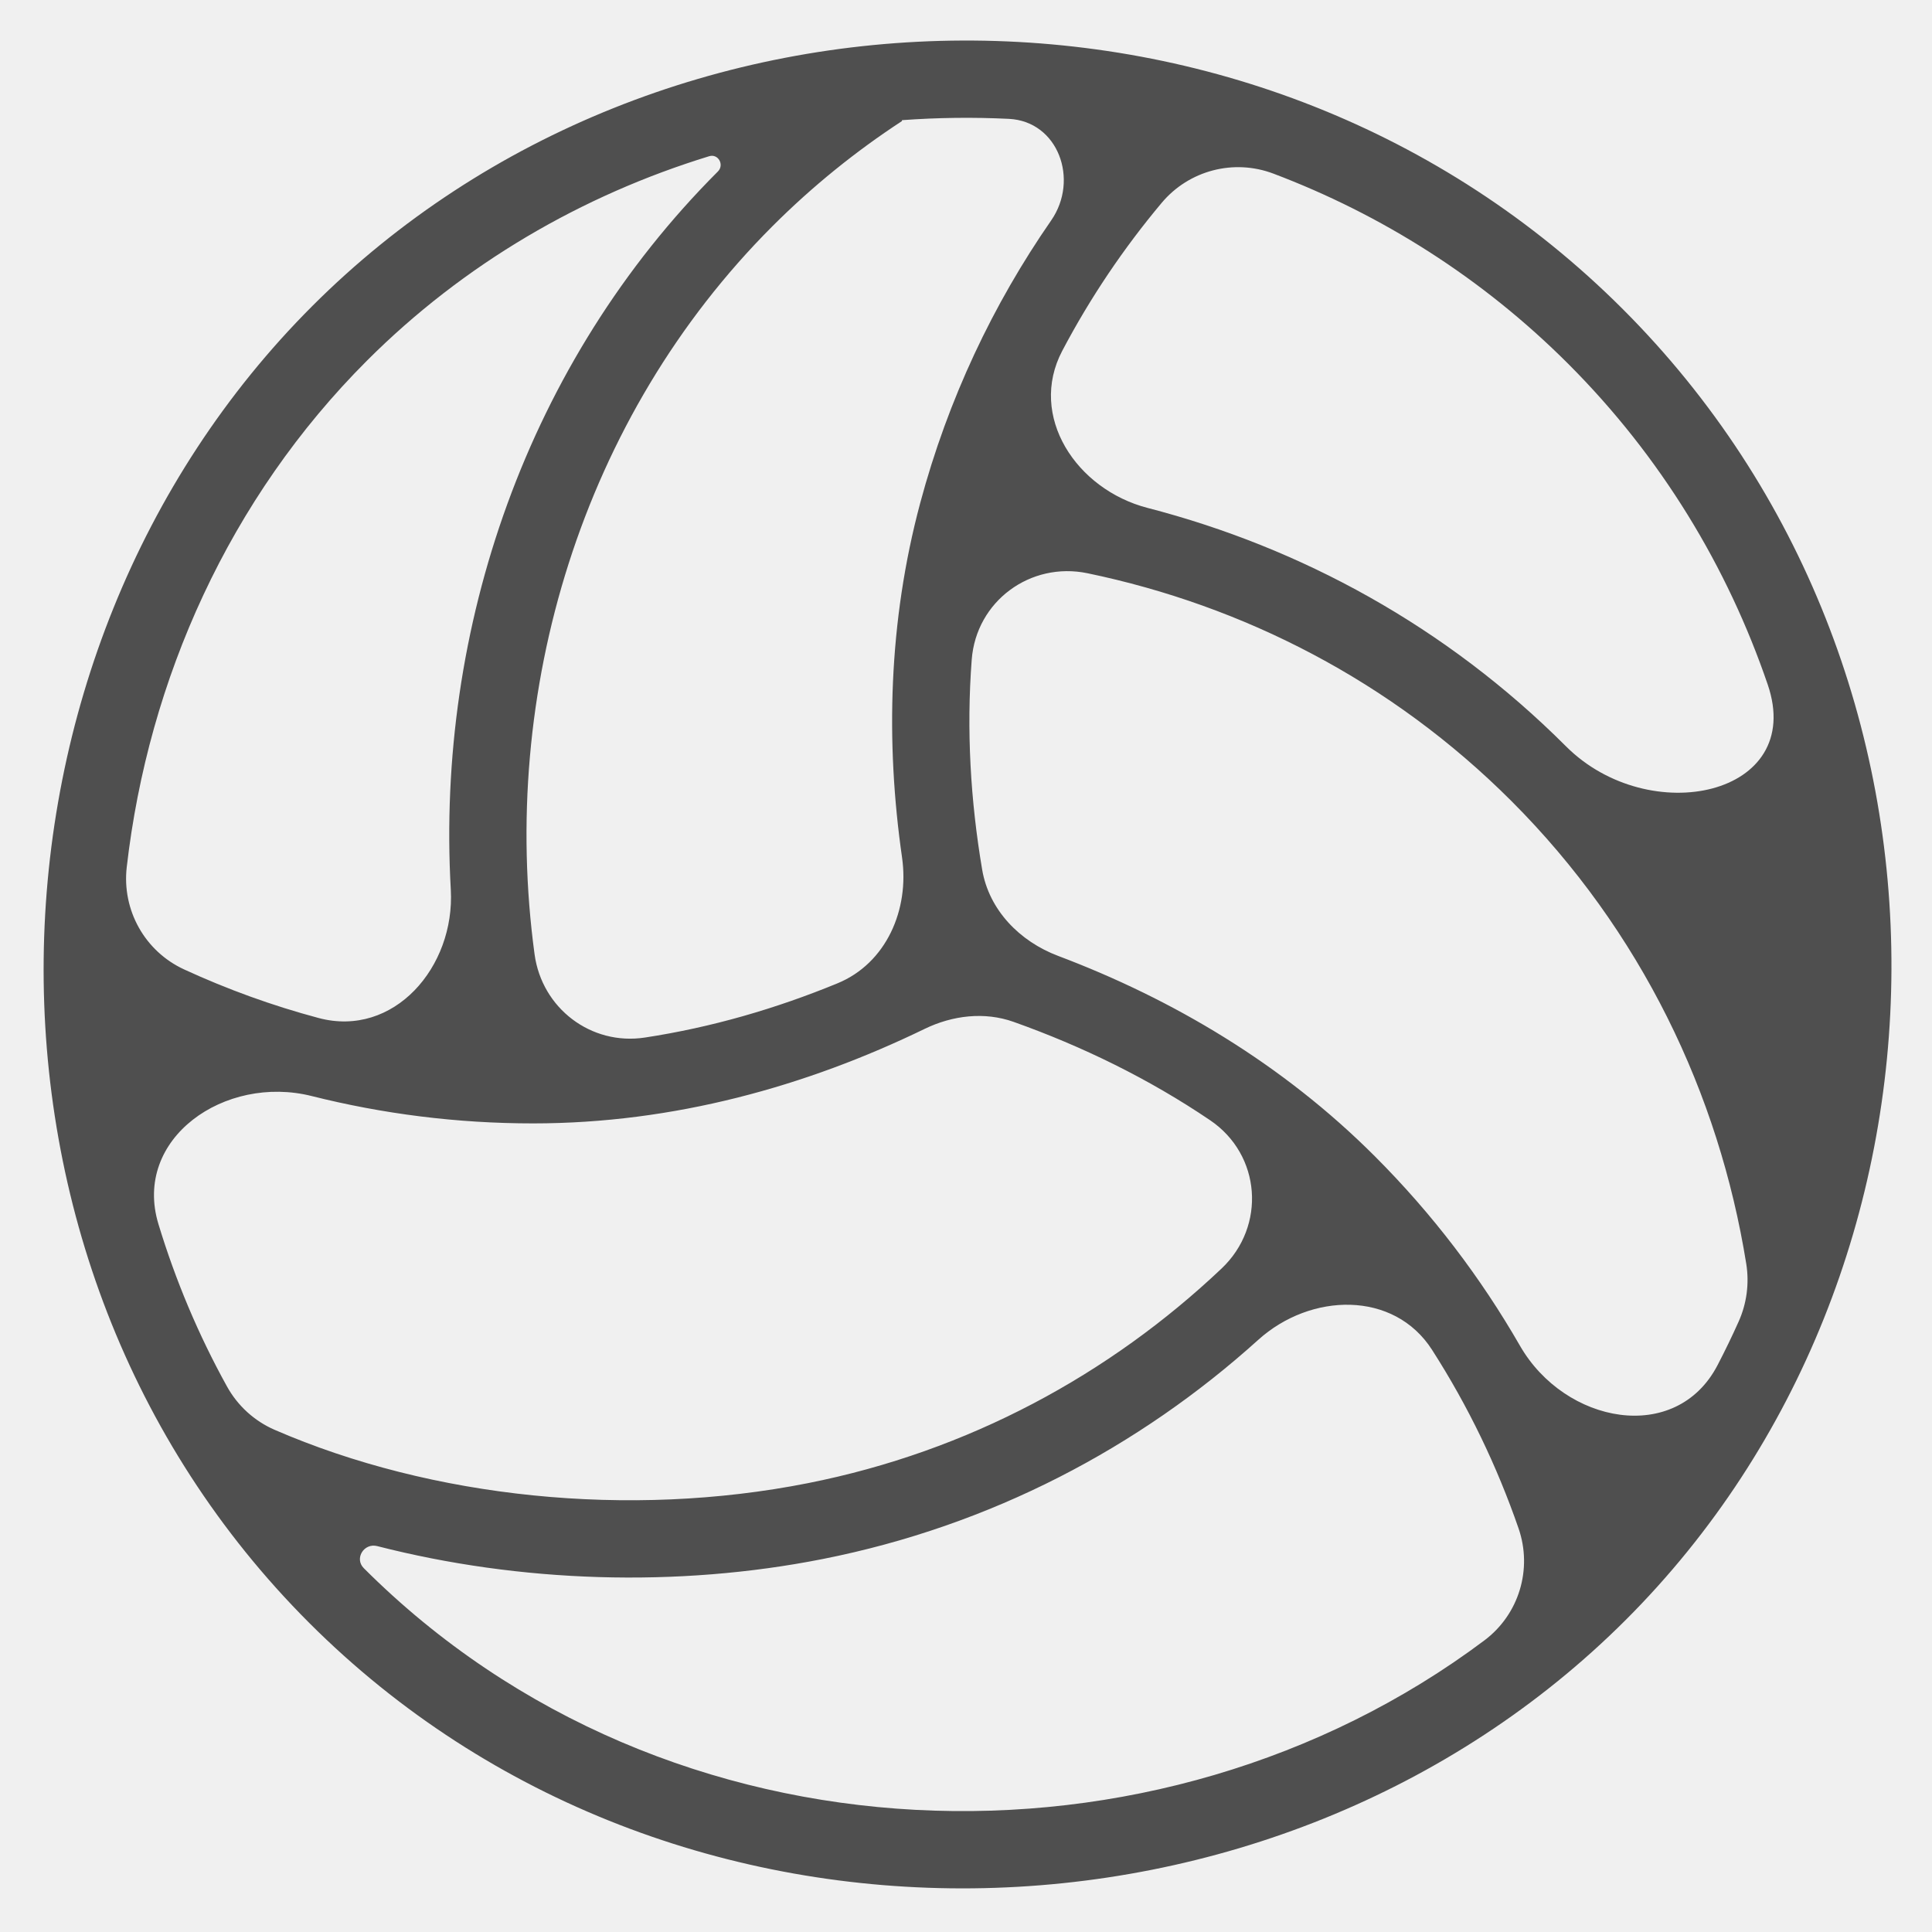
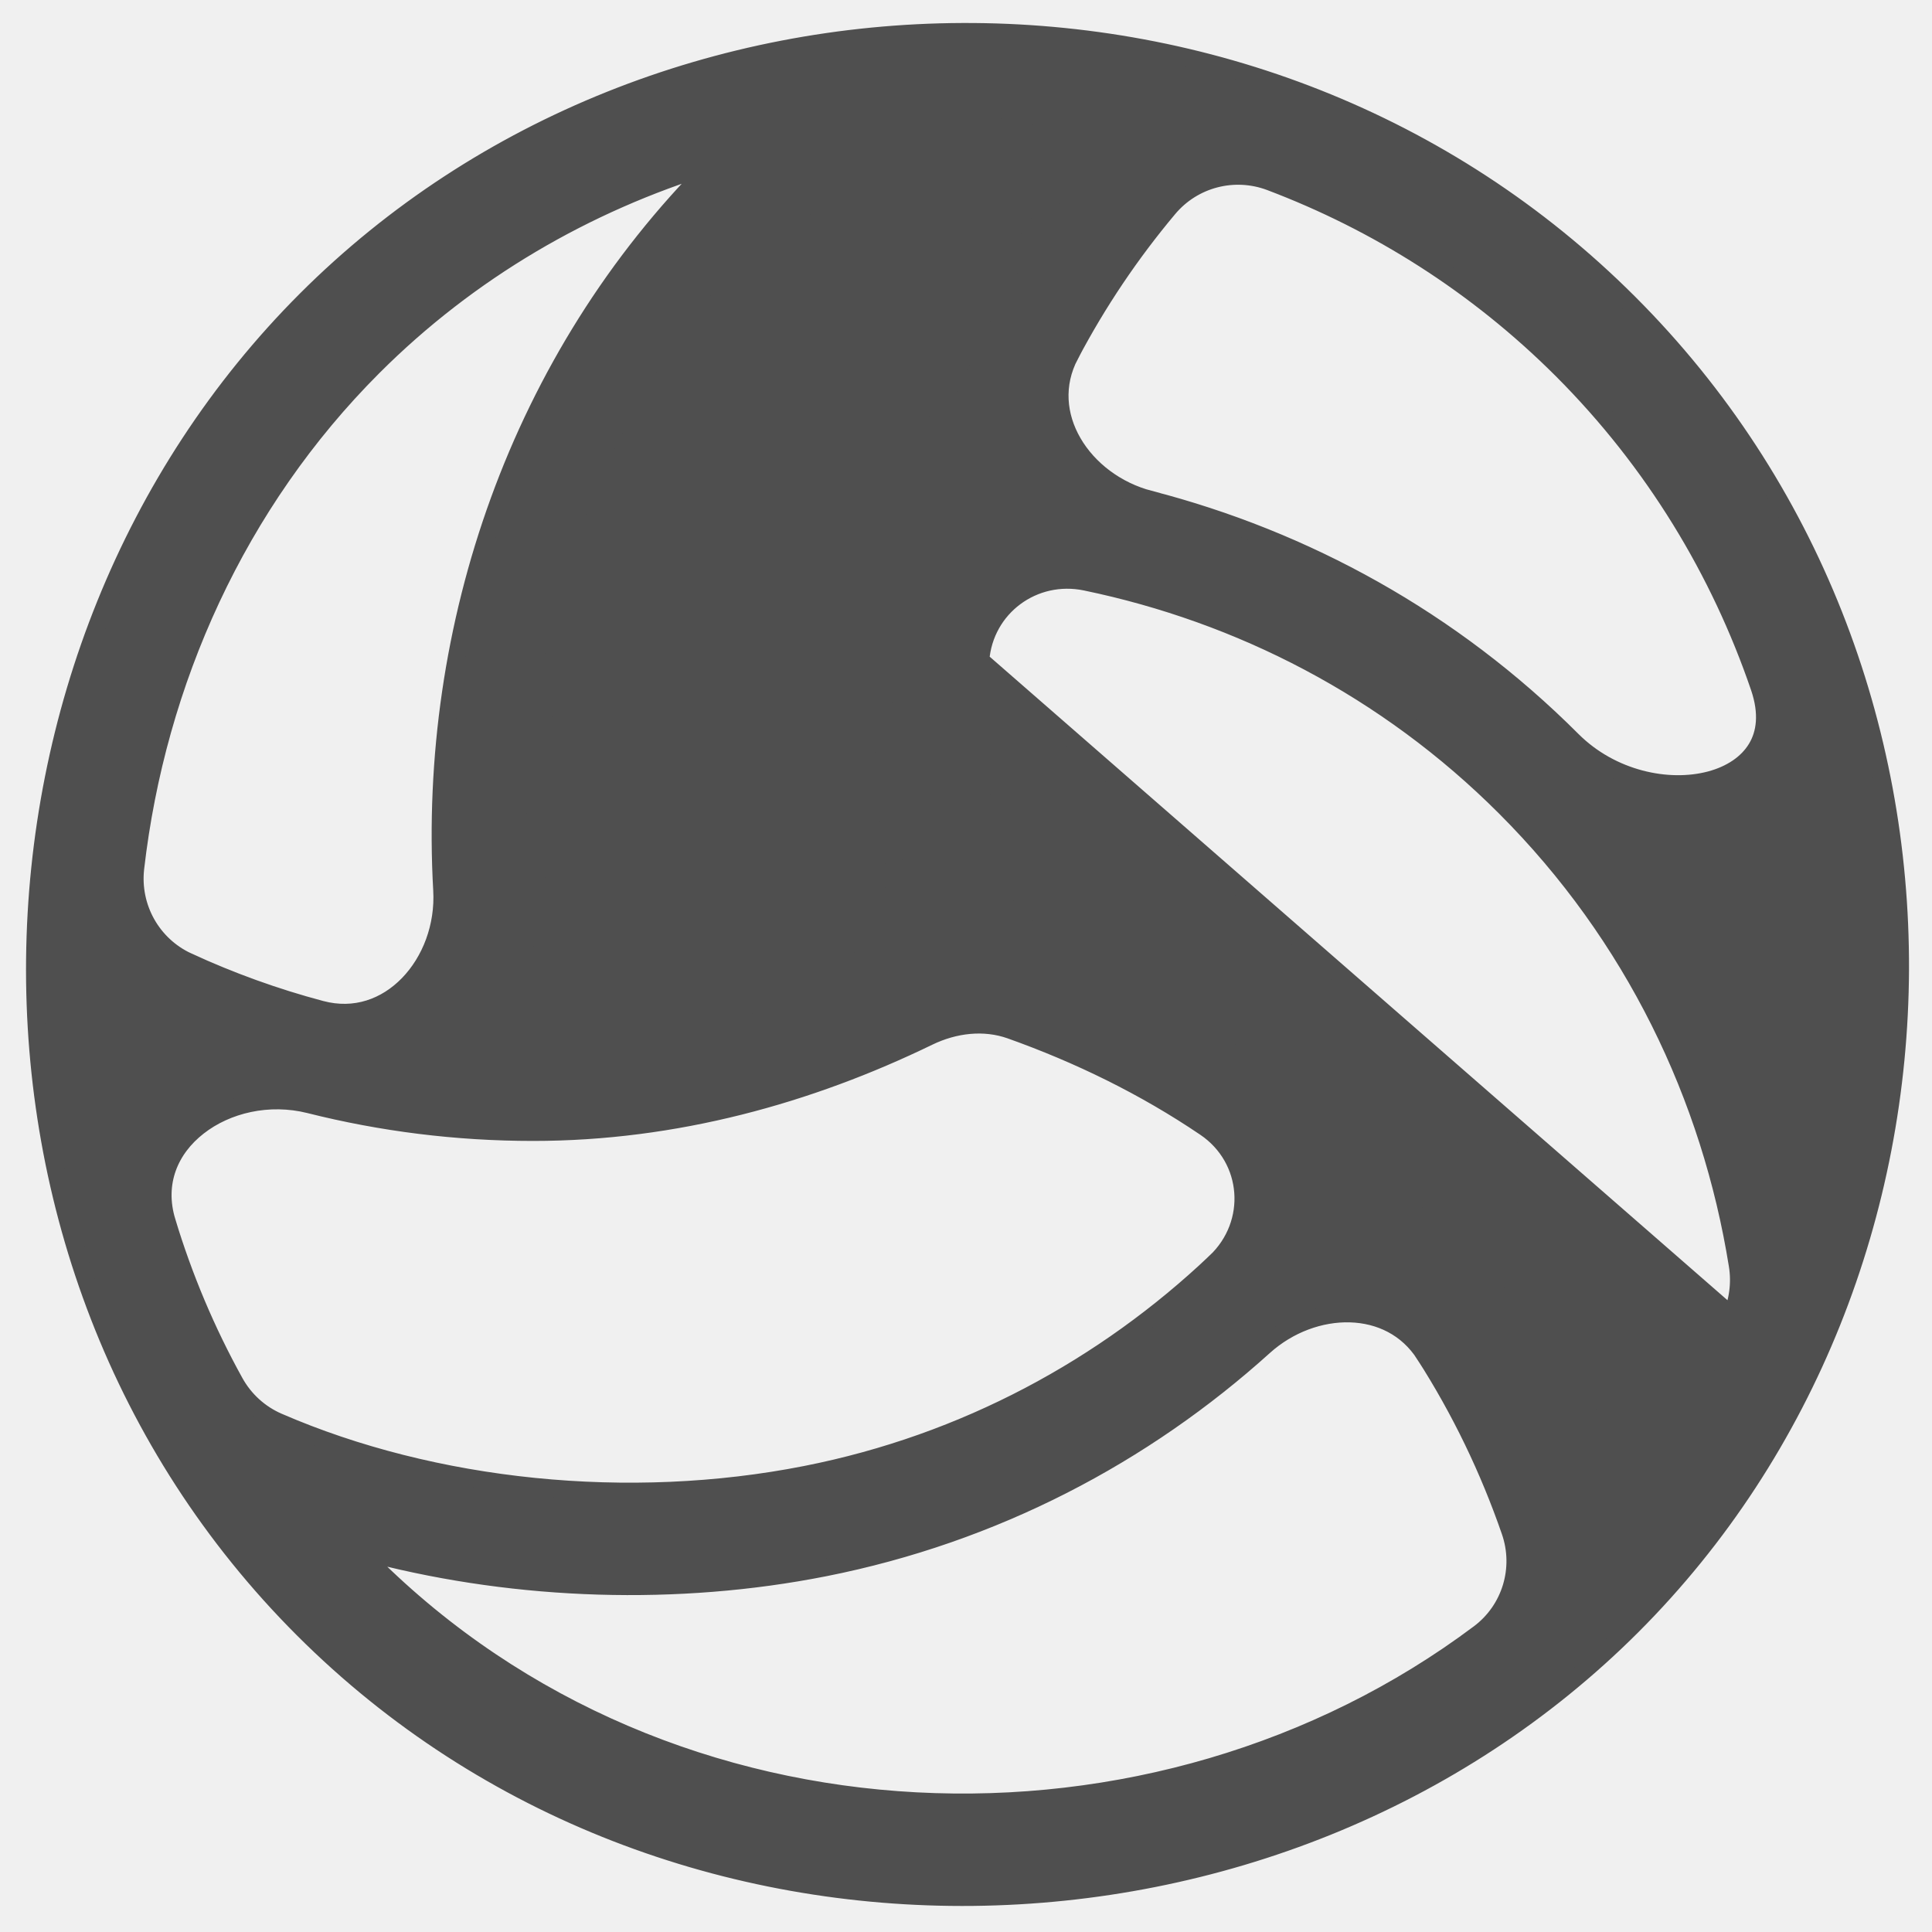
- <svg xmlns="http://www.w3.org/2000/svg" width="85" height="85" viewBox="0 0 85 85" fill="none">
-   <g clip-path="url(#clip0_2730_347)">
-     <path fill-rule="evenodd" clip-rule="evenodd" d="M68.897 32.835C72.559 36.497 79.447 35.02 77.773 30.119C76.008 24.954 73.092 20.105 68.994 16.006C65.2 12.213 60.763 9.432 56.028 7.64C54.279 6.978 52.31 7.493 51.108 8.926C49.44 10.915 47.969 13.092 46.735 15.434C45.223 18.305 47.349 21.534 50.491 22.347C57.238 24.093 63.631 27.568 68.897 32.835ZM47.848 25.221C45.329 24.698 42.949 26.454 42.752 29.019C42.514 32.129 42.699 35.234 43.211 38.259C43.512 40.038 44.861 41.416 46.549 42.054C51.586 43.955 56.424 46.807 60.483 50.867C63.029 53.412 65.156 56.222 66.872 59.207C68.849 62.645 73.736 63.578 75.566 60.06C75.894 59.43 76.203 58.791 76.493 58.144C76.85 57.348 76.966 56.464 76.828 55.602C75.628 48.13 72.209 40.955 66.493 35.239C61.217 29.963 54.697 26.644 47.848 25.221ZM42.553 42.314C42.623 42.071 42.404 41.843 42.158 41.904C41.948 41.956 41.845 42.193 41.95 42.382C42.091 42.638 42.472 42.595 42.553 42.314ZM36.846 43.262C38.993 42.379 40.016 40.019 39.686 37.722C38.96 32.671 39.083 27.368 40.486 22.128C41.711 17.558 43.691 13.385 46.248 9.697C47.487 7.907 46.559 5.335 44.384 5.229C42.819 5.153 41.252 5.172 39.692 5.286C39.681 5.286 39.674 5.3 39.681 5.31C39.685 5.317 39.683 5.327 39.676 5.331C37.648 6.657 35.74 8.197 33.989 9.948C25.598 18.339 21.952 30.456 23.519 41.985C23.841 44.359 26.003 46.009 28.371 45.648C31.307 45.201 34.146 44.373 36.846 43.262ZM31.585 7.544C23.202 15.926 19.183 27.639 19.833 39.137C20.026 42.55 17.32 45.67 14.017 44.788C11.973 44.242 9.997 43.524 8.103 42.652C6.373 41.856 5.359 40.042 5.576 38.15C6.526 29.876 10.098 21.914 16.143 15.869C20.412 11.6 25.615 8.588 31.2 6.873C31.597 6.751 31.878 7.25 31.585 7.544ZM12.082 62.906C11.191 62.519 10.455 61.846 9.985 60.996C8.722 58.714 7.718 56.318 6.971 53.857C5.826 50.087 9.895 47.262 13.715 48.222C16.835 49.006 20.096 49.425 23.452 49.425C29.643 49.425 35.481 47.791 40.682 45.266C41.907 44.672 43.312 44.502 44.594 44.958C47.614 46.033 50.54 47.458 53.24 49.286C55.485 50.806 55.713 53.946 53.744 55.81C48.826 60.465 42.618 63.853 35.538 65.254C27.674 66.811 19.002 65.91 12.082 62.906ZM65.305 72.172C66.828 71.031 67.432 69.041 66.81 67.242C65.865 64.511 64.598 61.872 63.004 59.387C61.327 56.77 57.664 56.866 55.357 58.948C50.118 63.677 43.6 67.125 36.198 68.59C29.788 69.859 22.871 69.63 16.596 68.022C16.013 67.873 15.58 68.568 16.006 68.994C29.364 82.352 50.951 82.929 65.305 72.172ZM71.398 13.602C87.367 29.571 86.898 55.898 71.535 71.261C56.188 86.608 29.586 87.382 13.602 71.398C-2.382 55.414 -1.608 28.812 13.739 13.465C29.102 -1.898 55.429 -2.367 71.398 13.602Z" fill="#4F4F4F" />
-     <path d="M44 41H41V44H44V41Z" fill="#4F4F4F" />
+ <svg xmlns="http://www.w3.org/2000/svg" width="22" height="22" viewBox="0 0 22 22" fill="none">
+   <mask id="mask0_2747_5575" style="mask-type:luminance" maskUnits="userSpaceOnUse" x="-1" y="-1" width="24" height="24">
+     <path d="M0 -0.1H-0.1V0V22V22.1H0H22H22.1V22V0V-0.1H22H0Z" fill="white" stroke="white" stroke-width="0.2" />
+   </mask>
+   <g mask="url(#mask0_2747_5575)">
+     <path d="M11.165 7.519L11.165 7.519C11.104 8.314 11.151 9.11 11.283 9.886C11.354 10.304 11.672 10.636 12.083 10.791C13.398 11.287 14.663 12.033 15.725 13.095C16.39 13.76 16.946 14.494 17.395 15.274C17.635 15.693 18.052 15.957 18.46 16.011C18.864 16.064 19.255 15.912 19.47 15.499C19.553 15.338 19.633 15.174 19.707 15.008M11.165 7.519L19.707 15.008M11.165 7.519C11.211 6.916 11.77 6.502 12.364 6.626C14.119 6.99 15.788 7.841 17.139 9.192C18.603 10.655 19.479 12.492 19.786 14.407C19.819 14.611 19.791 14.82 19.707 15.008M11.165 7.519L19.798 15.049L19.707 15.008M10.369 1.362C10.373 1.4 10.354 1.438 10.319 1.457M10.369 1.362L10.275 1.389L10.275 1.388L10.269 1.38L10.275 1.388L10.275 1.389L10.319 1.457M10.369 1.362C10.369 1.362 10.37 1.362 10.37 1.362L10.369 1.362ZM10.319 1.457L10.324 1.464C10.324 1.464 10.324 1.464 10.324 1.464L10.319 1.457ZM11.888 2.453C12.029 2.25 12.046 2.003 11.967 1.805C11.89 1.609 11.72 1.465 11.483 1.453C11.096 1.435 10.708 1.438 10.322 1.465C9.803 1.804 9.316 2.198 8.868 2.645C6.72 4.794 5.785 7.898 6.186 10.853C6.262 11.413 6.771 11.801 7.328 11.716C8.079 11.601 8.806 11.39 9.499 11.105C10.002 10.898 10.253 10.338 10.173 9.778C9.983 8.459 10.015 7.073 10.382 5.701C10.702 4.507 11.22 3.417 11.888 2.453ZM11.888 2.453L11.97 2.51L11.888 2.453ZM13.093 5.687L13.071 5.774L13.093 5.687C12.712 5.588 12.393 5.343 12.217 5.039C12.042 4.737 12.007 4.379 12.185 4.041L12.098 3.996L12.185 4.041C12.501 3.441 12.877 2.884 13.305 2.374C13.588 2.036 14.053 1.915 14.466 2.071C15.679 2.53 16.815 3.242 17.787 4.213C18.836 5.263 19.583 6.505 20.035 7.828C20.135 8.123 20.104 8.353 20.001 8.522C19.897 8.694 19.71 8.819 19.473 8.882C18.997 9.008 18.351 8.876 17.903 8.428C16.527 7.051 14.856 6.143 13.093 5.687ZM10.28 1.368L10.274 1.372L10.274 1.372L10.27 1.374L10.274 1.372L10.274 1.372L10.28 1.368C10.28 1.368 10.28 1.368 10.28 1.368ZM3.654 11.495L3.654 11.495C3.13 11.356 2.624 11.172 2.139 10.949L2.098 11.039L2.139 10.949C1.731 10.761 1.491 10.333 1.542 9.886C1.786 7.765 2.702 5.725 4.249 4.178C5.342 3.085 6.674 2.314 8.105 1.875C8.105 1.874 8.105 1.874 8.105 1.874C8.105 1.875 8.105 1.875 8.105 1.875C8.106 1.877 8.106 1.878 8.106 1.879L8.106 1.879C8.106 1.879 8.106 1.88 8.104 1.882C5.913 4.073 4.864 7.133 5.033 10.135C5.057 10.55 4.904 10.945 4.648 11.208C4.394 11.469 4.042 11.599 3.654 11.495ZM2.672 15.739L2.672 15.739C2.348 15.154 2.091 14.541 1.9 13.91L1.805 13.939L1.9 13.91C1.766 13.468 1.934 13.082 2.257 12.83C2.582 12.575 3.061 12.461 3.526 12.578C4.341 12.783 5.193 12.892 6.07 12.892C7.69 12.892 9.216 12.465 10.573 11.806C10.871 11.662 11.206 11.623 11.508 11.73L11.508 11.73C12.283 12.006 13.033 12.371 13.724 12.839C14.251 13.196 14.306 13.933 13.841 14.372L13.903 14.437L13.841 14.372C12.582 15.565 10.992 16.433 9.179 16.791C7.162 17.19 4.939 16.959 3.167 16.19C2.957 16.099 2.783 15.94 2.672 15.739ZM16.223 15.425L16.305 15.372L16.223 15.425C16.631 16.061 16.955 16.737 17.197 17.437C17.344 17.861 17.202 18.331 16.842 18.6C13.165 21.356 7.633 21.207 4.213 17.787L4.147 17.853L4.213 17.787C4.202 17.776 4.199 17.766 4.199 17.758C4.198 17.749 4.2 17.738 4.206 17.728C4.219 17.707 4.242 17.695 4.271 17.703C5.909 18.122 7.714 18.182 9.388 17.851C11.323 17.468 13.026 16.567 14.395 15.331C14.675 15.079 15.036 14.948 15.375 14.958C15.713 14.968 16.026 15.117 16.223 15.425ZM10.936 10.943C10.928 10.944 10.922 10.941 10.919 10.935C10.919 10.935 10.919 10.935 10.919 10.935C10.917 10.932 10.917 10.928 10.918 10.924L10.932 10.928L10.932 10.928L10.932 10.928L10.932 10.928L10.946 10.932C10.945 10.937 10.941 10.941 10.936 10.943C10.936 10.943 10.936 10.943 10.936 10.943C10.936 10.943 10.936 10.943 10.936 10.943ZM10.946 10.932L10.932 10.928L10.932 10.928L10.932 10.928L10.932 10.928L10.918 10.924C10.918 10.922 10.92 10.919 10.923 10.917C10.925 10.915 10.927 10.914 10.928 10.914C10.928 10.914 10.928 10.914 10.928 10.914C10.929 10.914 10.93 10.914 10.93 10.914C10.932 10.913 10.935 10.914 10.938 10.915C10.942 10.917 10.944 10.919 10.945 10.921C10.947 10.925 10.947 10.929 10.946 10.932ZM18.586 18.515C22.6 14.5 22.723 7.622 18.55 3.45C14.377 -0.723 7.5 -0.6 3.485 3.414C-0.525 7.424 -0.728 14.373 3.45 18.55C7.627 22.728 14.576 22.525 18.586 18.515Z" fill="#4F4F4F" stroke="#4F4F4F" stroke-width="0.2" />
+     <path d="M11.488 10.612V10.512H11.388H10.612H10.512V10.612V11.388V11.488H10.612H11.388H11.488V11.388V10.612Z" fill="#4F4F4F" stroke="#4F4F4F" stroke-width="0.2" />
  </g>
-   <defs>
-     <clipPath id="clip0_2730_347">
-       <rect width="85" height="85" fill="white" />
-     </clipPath>
-   </defs>
</svg>
